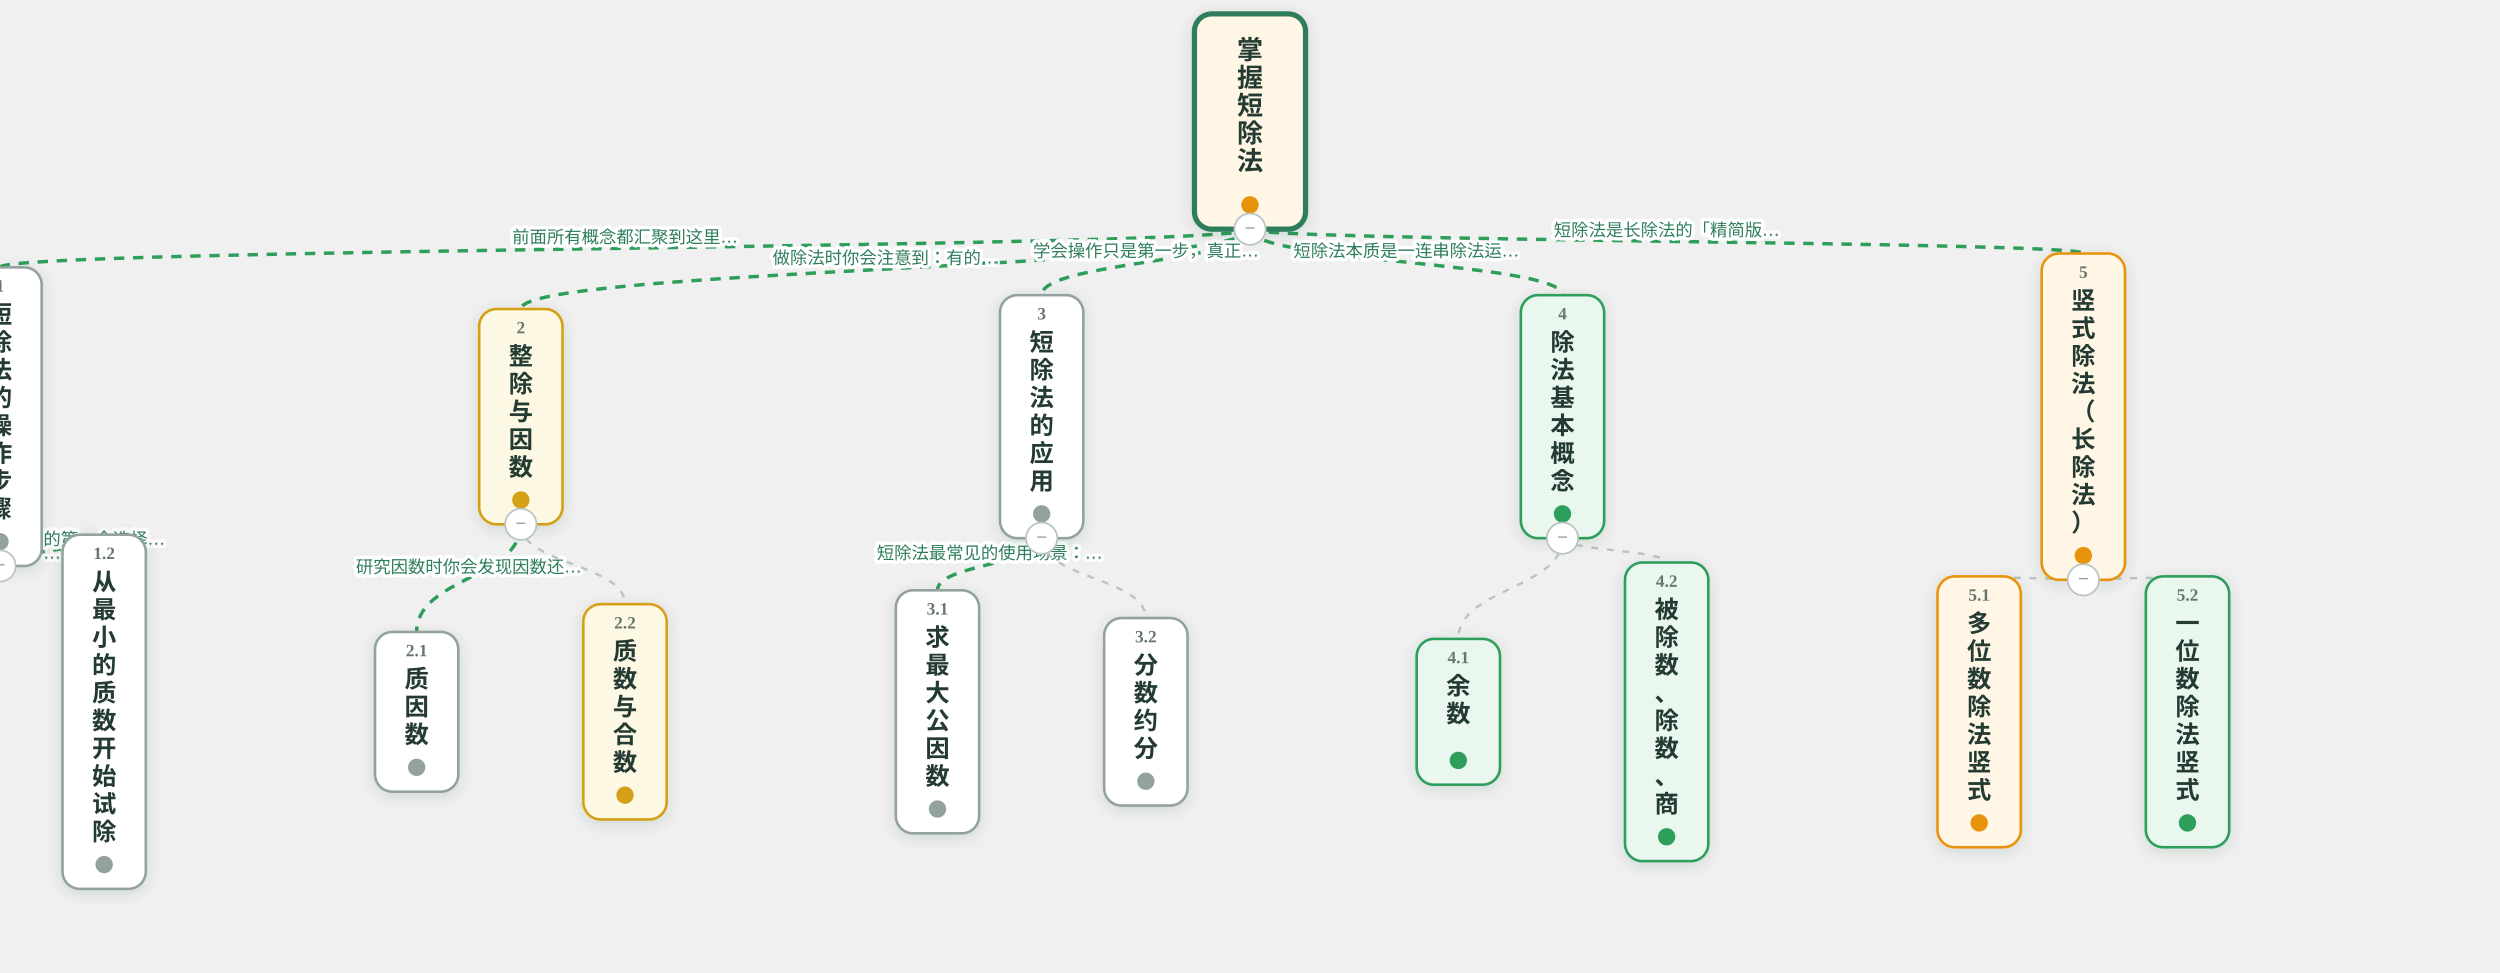
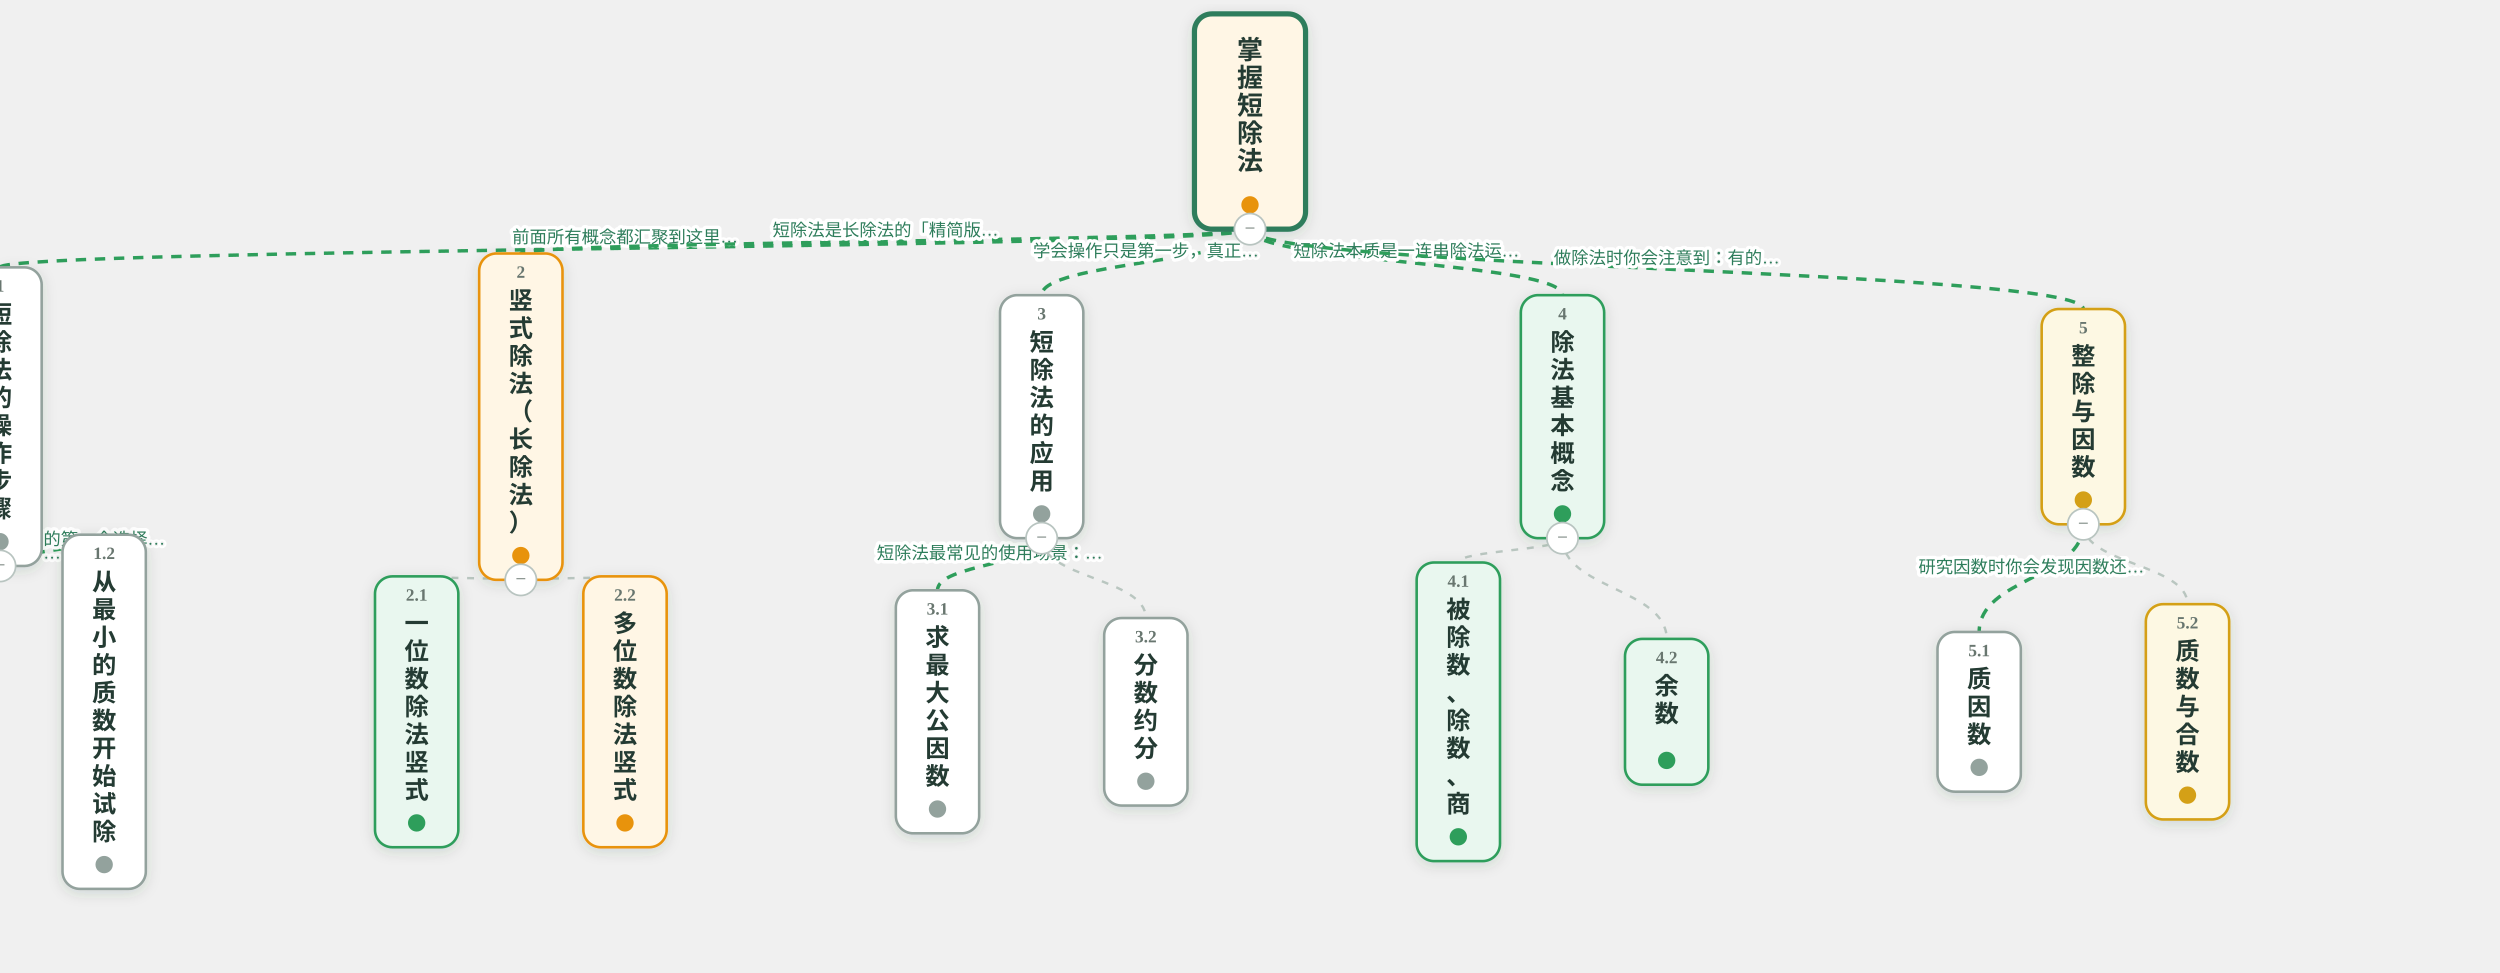
<svg xmlns="http://www.w3.org/2000/svg" id="s" viewBox="0 0 1440 560">
  <defs>
    <filter id="card-shadow" x="-40%" y="-40%" width="180%" height="180%">
      <feDropShadow dx="0" dy="2" stdDeviation="4" flood-color="#1e3c2d" flood-opacity="0.14" />
    </filter>
  </defs>
  <g class="zoom-group" transform="translate(840,70) scale(1)">
    <g class="content-group">
      <g class="links">
        <path class="link lit" d="M-120,62C-120,73,-840,73,-840,84" fill="none" stroke="#2e9e5b" stroke-width="2" stroke-dasharray="6 5" />
        <text class="edge-label" x="-480" y="70" text-anchor="middle" font-size="10" fill="#2e7d5b" paint-order="stroke" stroke="#ffffff" stroke-width="4" stroke-linejoin="round" style="cursor: pointer;">前面所有概念都汇聚到这里…</text>
-         <path class="link lit" d="M-120,62C-120,85,-540,85,-540,108" fill="none" stroke="#2e9e5b" stroke-width="2" stroke-dasharray="6 5" />
-         <text class="edge-label" x="-330" y="82" text-anchor="middle" font-size="10" fill="#2e7d5b" paint-order="stroke" stroke="#ffffff" stroke-width="4" stroke-linejoin="round" style="cursor: pointer;">做除法时你会注意到：有的…</text>
+         <path class="link lit" d="M-120,62C-120,69,-540,69,-540,76" fill="none" stroke="#2e9e5b" stroke-width="2" stroke-dasharray="6 5" />
+         <text class="edge-label" x="-330" y="66" text-anchor="middle" font-size="10" fill="#2e7d5b" paint-order="stroke" stroke="#ffffff" stroke-width="4" stroke-linejoin="round" style="cursor: pointer;">短除法是长除法的「精简版…</text>
        <path class="link lit" d="M-120,62C-120,81,-240,81,-240,100" fill="none" stroke="#2e9e5b" stroke-width="2" stroke-dasharray="6 5" />
        <text class="edge-label" x="-180" y="78" text-anchor="middle" font-size="10" fill="#2e7d5b" paint-order="stroke" stroke="#ffffff" stroke-width="4" stroke-linejoin="round" style="cursor: pointer;">学会操作只是第一步，真正…</text>
        <path class="link lit" d="M-120,62C-120,81,60,81,60,100" fill="none" stroke="#2e9e5b" stroke-width="2" stroke-dasharray="6 5" />
        <text class="edge-label" x="-30" y="78" text-anchor="middle" font-size="10" fill="#2e7d5b" paint-order="stroke" stroke="#ffffff" stroke-width="4" stroke-linejoin="round" style="cursor: pointer;">短除法本质是一连串除法运…</text>
-         <path class="link lit" d="M-120,62C-120,69,360,69,360,76" fill="none" stroke="#2e9e5b" stroke-width="2" stroke-dasharray="6 5" />
-         <text class="edge-label" x="120" y="66" text-anchor="middle" font-size="10" fill="#2e7d5b" paint-order="stroke" stroke="#ffffff" stroke-width="4" stroke-linejoin="round" style="cursor: pointer;">短除法是长除法的「精简版…</text>
+         <path class="link lit" d="M-120,62C-120,85,360,85,360,108" fill="none" stroke="#2e9e5b" stroke-width="2" stroke-dasharray="6 5" />
+         <text class="edge-label" x="120" y="82" text-anchor="middle" font-size="10" fill="#2e7d5b" paint-order="stroke" stroke="#ffffff" stroke-width="4" stroke-linejoin="round" style="cursor: pointer;">做除法时你会注意到：有的…</text>
        <path class="link lit" d="M-840,256C-840,255,-900,255,-900,254" fill="none" stroke="#2e9e5b" stroke-width="2" stroke-dasharray="6 5" />
        <text class="edge-label" x="-870" y="252" text-anchor="middle" font-size="10" fill="#2e7d5b" paint-order="stroke" stroke="#ffffff" stroke-width="4" stroke-linejoin="round" style="cursor: pointer;">试除不能无限进行下去。「…</text>
        <path class="link lit" d="M-840,256C-840,247,-780,247,-780,238" fill="none" stroke="#2e9e5b" stroke-width="2" stroke-dasharray="6 5" />
        <text class="edge-label" x="-810" y="244" text-anchor="middle" font-size="10" fill="#2e7d5b" paint-order="stroke" stroke="#ffffff" stroke-width="4" stroke-linejoin="round" style="cursor: pointer;">分解时你面临的第一个选择…</text>
-         <path class="link lit" d="M-540,232C-540,263,-600,263,-600,294" fill="none" stroke="#2e9e5b" stroke-width="2" stroke-dasharray="6 5" />
-         <text class="edge-label" x="-570" y="260" text-anchor="middle" font-size="10" fill="#2e7d5b" paint-order="stroke" stroke="#ffffff" stroke-width="4" stroke-linejoin="round" style="cursor: pointer;">研究因数时你会发现因数还…</text>
-         <path class="link" d="M-540,232C-540,255,-480,255,-480,278" fill="none" stroke="#b9c6c0" stroke-width="1.4" stroke-dasharray="4 5" />
+         <path class="link" d="M-540,264C-540,263,-600,263,-600,262" fill="none" stroke="#b9c6c0" stroke-width="1.4" stroke-dasharray="4 5" />
+         <path class="link" d="M-540,264C-540,263,-480,263,-480,262" fill="none" stroke="#b9c6c0" stroke-width="1.4" stroke-dasharray="4 5" />
        <path class="link lit" d="M-240,240C-240,255,-300,255,-300,270" fill="none" stroke="#2e9e5b" stroke-width="2" stroke-dasharray="6 5" />
        <text class="edge-label" x="-270" y="252" text-anchor="middle" font-size="10" fill="#2e7d5b" paint-order="stroke" stroke="#ffffff" stroke-width="4" stroke-linejoin="round" style="cursor: pointer;">短除法最常见的使用场景：…</text>
        <path class="link" d="M-240,240C-240,263,-180,263,-180,286" fill="none" stroke="#b9c6c0" stroke-width="1.4" stroke-dasharray="4 5" />
-         <path class="link" d="M60,240C60,269,0,269,0,298" fill="none" stroke="#b9c6c0" stroke-width="1.4" stroke-dasharray="4 5" />
-         <path class="link" d="M60,240C60,247,120,247,120,254" fill="none" stroke="#b9c6c0" stroke-width="1.4" stroke-dasharray="4 5" />
-         <path class="link" d="M360,264C360,263,300,263,300,262" fill="none" stroke="#b9c6c0" stroke-width="1.4" stroke-dasharray="4 5" />
-         <path class="link" d="M360,264C360,263,420,263,420,262" fill="none" stroke="#b9c6c0" stroke-width="1.4" stroke-dasharray="4 5" />
+         <path class="link" d="M60,240C60,247,0,247,0,254" fill="none" stroke="#b9c6c0" stroke-width="1.4" stroke-dasharray="4 5" />
+         <path class="link" d="M60,240C60,269,120,269,120,298" fill="none" stroke="#b9c6c0" stroke-width="1.4" stroke-dasharray="4 5" />
+         <path class="link lit" d="M360,232C360,263,300,263,300,294" fill="none" stroke="#2e9e5b" stroke-width="2" stroke-dasharray="6 5" />
+         <text class="edge-label" x="330" y="260" text-anchor="middle" font-size="10" fill="#2e7d5b" paint-order="stroke" stroke="#ffffff" stroke-width="4" stroke-linejoin="round" style="cursor: pointer;">研究因数时你会发现因数还…</text>
+         <path class="link" d="M360,232C360,255,420,255,420,278" fill="none" stroke="#b9c6c0" stroke-width="1.4" stroke-dasharray="4 5" />
      </g>
      <g class="nodes">
        <g class="node" data-depth="0" transform="translate(-120,0)">
          <rect x="-32" y="-62" width="64" height="124" rx="10" fill="#fff6e5" stroke="#2e7d5b" stroke-width="3" filter="url(#card-shadow)" style="cursor: pointer;" />
          <text x="0" y="-36" text-anchor="middle" font-size="15" font-weight="600" fill="#243b33">掌</text>
          <text x="0" y="-20" text-anchor="middle" font-size="15" font-weight="600" fill="#243b33">握</text>
          <text x="0" y="-4" text-anchor="middle" font-size="15" font-weight="600" fill="#243b33">短</text>
          <text x="0" y="12" text-anchor="middle" font-size="15" font-weight="600" fill="#243b33">除</text>
          <text x="0" y="28" text-anchor="middle" font-size="15" font-weight="600" fill="#243b33">法</text>
          <circle class="state-dot" cx="0" cy="48" r="5" fill="#e8930c" />
          <circle class="collapse-toggle" cx="0" cy="62" r="9" fill="#ffffff" stroke="#b8c4c0" style="cursor: pointer;" />
          <text x="0" y="65" text-anchor="middle" font-size="11" fill="#68766f" style="cursor: pointer;">−</text>
        </g>
        <g class="node" data-depth="1" transform="translate(-840,170)">
          <rect x="-24" y="-86" width="48" height="172" rx="10" fill="#ffffff" stroke="#93a29d" stroke-width="1.5" filter="url(#card-shadow)" style="cursor: pointer;" />
          <text x="0" y="-72" text-anchor="middle" font-size="10" font-weight="700" fill="#68766f">1</text>
          <text x="0" y="-54" text-anchor="middle" font-size="14" font-weight="600" fill="#243b33">短</text>
          <text x="0" y="-38" text-anchor="middle" font-size="14" font-weight="600" fill="#243b33">除</text>
          <text x="0" y="-22" text-anchor="middle" font-size="14" font-weight="600" fill="#243b33">法</text>
          <text x="0" y="-6" text-anchor="middle" font-size="14" font-weight="600" fill="#243b33">的</text>
          <text x="0" y="10" text-anchor="middle" font-size="14" font-weight="600" fill="#243b33">操</text>
          <text x="0" y="26" text-anchor="middle" font-size="14" font-weight="600" fill="#243b33">作</text>
          <text x="0" y="42" text-anchor="middle" font-size="14" font-weight="600" fill="#243b33">步</text>
          <text x="0" y="58" text-anchor="middle" font-size="14" font-weight="600" fill="#243b33">骤</text>
          <circle class="state-dot" cx="0" cy="72" r="5" fill="#93a29d" />
          <circle class="collapse-toggle" cx="0" cy="86" r="9" fill="#ffffff" stroke="#b8c4c0" style="cursor: pointer;" />
          <text x="0" y="89" text-anchor="middle" font-size="11" fill="#68766f" style="cursor: pointer;">−</text>
        </g>
        <g class="node" data-depth="1" transform="translate(-540,170)">
-           <rect x="-24" y="-62" width="48" height="124" rx="10" fill="#fdf8e3" stroke="#d4a017" stroke-width="1.5" filter="url(#card-shadow)" style="cursor: pointer;" />
-           <text x="0" y="-48" text-anchor="middle" font-size="10" font-weight="700" fill="#68766f">2</text>
-           <text x="0" y="-30" text-anchor="middle" font-size="14" font-weight="600" fill="#243b33">整</text>
-           <text x="0" y="-14" text-anchor="middle" font-size="14" font-weight="600" fill="#243b33">除</text>
-           <text x="0" y="2" text-anchor="middle" font-size="14" font-weight="600" fill="#243b33">与</text>
-           <text x="0" y="18" text-anchor="middle" font-size="14" font-weight="600" fill="#243b33">因</text>
-           <text x="0" y="34" text-anchor="middle" font-size="14" font-weight="600" fill="#243b33">数</text>
-           <circle class="state-dot" cx="0" cy="48" r="5" fill="#d4a017" />
-           <circle class="collapse-toggle" cx="0" cy="62" r="9" fill="#ffffff" stroke="#b8c4c0" style="cursor: pointer;" />
-           <text x="0" y="65" text-anchor="middle" font-size="11" fill="#68766f" style="cursor: pointer;">−</text>
+           <rect x="-24" y="-94" width="48" height="188" rx="10" fill="#fff6e5" stroke="#e8930c" stroke-width="1.5" filter="url(#card-shadow)" style="cursor: pointer;" />
+           <text x="0" y="-80" text-anchor="middle" font-size="10" font-weight="700" fill="#68766f">2</text>
+           <text x="0" y="-62" text-anchor="middle" font-size="14" font-weight="600" fill="#243b33">竖</text>
+           <text x="0" y="-46" text-anchor="middle" font-size="14" font-weight="600" fill="#243b33">式</text>
+           <text x="0" y="-30" text-anchor="middle" font-size="14" font-weight="600" fill="#243b33">除</text>
+           <text x="0" y="-14" text-anchor="middle" font-size="14" font-weight="600" fill="#243b33">法</text>
+           <text x="0" y="2" text-anchor="middle" font-size="14" font-weight="600" fill="#243b33">（</text>
+           <text x="0" y="18" text-anchor="middle" font-size="14" font-weight="600" fill="#243b33">长</text>
+           <text x="0" y="34" text-anchor="middle" font-size="14" font-weight="600" fill="#243b33">除</text>
+           <text x="0" y="50" text-anchor="middle" font-size="14" font-weight="600" fill="#243b33">法</text>
+           <text x="0" y="66" text-anchor="middle" font-size="14" font-weight="600" fill="#243b33">）</text>
+           <circle class="state-dot" cx="0" cy="80" r="5" fill="#e8930c" />
+           <circle class="collapse-toggle" cx="0" cy="94" r="9" fill="#ffffff" stroke="#b8c4c0" style="cursor: pointer;" />
+           <text x="0" y="97" text-anchor="middle" font-size="11" fill="#68766f" style="cursor: pointer;">−</text>
        </g>
        <g class="node" data-depth="1" transform="translate(-240,170)">
          <rect x="-24" y="-70" width="48" height="140" rx="10" fill="#ffffff" stroke="#93a29d" stroke-width="1.5" filter="url(#card-shadow)" style="cursor: pointer;" />
          <text x="0" y="-56" text-anchor="middle" font-size="10" font-weight="700" fill="#68766f">3</text>
          <text x="0" y="-38" text-anchor="middle" font-size="14" font-weight="600" fill="#243b33">短</text>
          <text x="0" y="-22" text-anchor="middle" font-size="14" font-weight="600" fill="#243b33">除</text>
          <text x="0" y="-6" text-anchor="middle" font-size="14" font-weight="600" fill="#243b33">法</text>
          <text x="0" y="10" text-anchor="middle" font-size="14" font-weight="600" fill="#243b33">的</text>
          <text x="0" y="26" text-anchor="middle" font-size="14" font-weight="600" fill="#243b33">应</text>
          <text x="0" y="42" text-anchor="middle" font-size="14" font-weight="600" fill="#243b33">用</text>
          <circle class="state-dot" cx="0" cy="56" r="5" fill="#93a29d" />
          <circle class="collapse-toggle" cx="0" cy="70" r="9" fill="#ffffff" stroke="#b8c4c0" style="cursor: pointer;" />
          <text x="0" y="73" text-anchor="middle" font-size="11" fill="#68766f" style="cursor: pointer;">−</text>
        </g>
        <g class="node" data-depth="1" transform="translate(60,170)">
          <rect x="-24" y="-70" width="48" height="140" rx="10" fill="#e9f7ef" stroke="#2e9e5b" stroke-width="1.5" filter="url(#card-shadow)" style="cursor: pointer;" />
          <text x="0" y="-56" text-anchor="middle" font-size="10" font-weight="700" fill="#68766f">4</text>
          <text x="0" y="-38" text-anchor="middle" font-size="14" font-weight="600" fill="#243b33">除</text>
          <text x="0" y="-22" text-anchor="middle" font-size="14" font-weight="600" fill="#243b33">法</text>
          <text x="0" y="-6" text-anchor="middle" font-size="14" font-weight="600" fill="#243b33">基</text>
          <text x="0" y="10" text-anchor="middle" font-size="14" font-weight="600" fill="#243b33">本</text>
          <text x="0" y="26" text-anchor="middle" font-size="14" font-weight="600" fill="#243b33">概</text>
          <text x="0" y="42" text-anchor="middle" font-size="14" font-weight="600" fill="#243b33">念</text>
          <circle class="state-dot" cx="0" cy="56" r="5" fill="#2e9e5b" />
          <circle class="collapse-toggle" cx="0" cy="70" r="9" fill="#ffffff" stroke="#b8c4c0" style="cursor: pointer;" />
          <text x="0" y="73" text-anchor="middle" font-size="11" fill="#68766f" style="cursor: pointer;">−</text>
        </g>
        <g class="node" data-depth="1" transform="translate(360,170)">
-           <rect x="-24" y="-94" width="48" height="188" rx="10" fill="#fff6e5" stroke="#e8930c" stroke-width="1.5" filter="url(#card-shadow)" style="cursor: pointer;" />
-           <text x="0" y="-80" text-anchor="middle" font-size="10" font-weight="700" fill="#68766f">5</text>
-           <text x="0" y="-62" text-anchor="middle" font-size="14" font-weight="600" fill="#243b33">竖</text>
-           <text x="0" y="-46" text-anchor="middle" font-size="14" font-weight="600" fill="#243b33">式</text>
-           <text x="0" y="-30" text-anchor="middle" font-size="14" font-weight="600" fill="#243b33">除</text>
-           <text x="0" y="-14" text-anchor="middle" font-size="14" font-weight="600" fill="#243b33">法</text>
-           <text x="0" y="2" text-anchor="middle" font-size="14" font-weight="600" fill="#243b33">（</text>
-           <text x="0" y="18" text-anchor="middle" font-size="14" font-weight="600" fill="#243b33">长</text>
-           <text x="0" y="34" text-anchor="middle" font-size="14" font-weight="600" fill="#243b33">除</text>
-           <text x="0" y="50" text-anchor="middle" font-size="14" font-weight="600" fill="#243b33">法</text>
-           <text x="0" y="66" text-anchor="middle" font-size="14" font-weight="600" fill="#243b33">）</text>
-           <circle class="state-dot" cx="0" cy="80" r="5" fill="#e8930c" />
-           <circle class="collapse-toggle" cx="0" cy="94" r="9" fill="#ffffff" stroke="#b8c4c0" style="cursor: pointer;" />
-           <text x="0" y="97" text-anchor="middle" font-size="11" fill="#68766f" style="cursor: pointer;">−</text>
+           <rect x="-24" y="-62" width="48" height="124" rx="10" fill="#fdf8e3" stroke="#d4a017" stroke-width="1.5" filter="url(#card-shadow)" style="cursor: pointer;" />
+           <text x="0" y="-48" text-anchor="middle" font-size="10" font-weight="700" fill="#68766f">5</text>
+           <text x="0" y="-30" text-anchor="middle" font-size="14" font-weight="600" fill="#243b33">整</text>
+           <text x="0" y="-14" text-anchor="middle" font-size="14" font-weight="600" fill="#243b33">除</text>
+           <text x="0" y="2" text-anchor="middle" font-size="14" font-weight="600" fill="#243b33">与</text>
+           <text x="0" y="18" text-anchor="middle" font-size="14" font-weight="600" fill="#243b33">因</text>
+           <text x="0" y="34" text-anchor="middle" font-size="14" font-weight="600" fill="#243b33">数</text>
+           <circle class="state-dot" cx="0" cy="48" r="5" fill="#d4a017" />
+           <circle class="collapse-toggle" cx="0" cy="62" r="9" fill="#ffffff" stroke="#b8c4c0" style="cursor: pointer;" />
+           <text x="0" y="65" text-anchor="middle" font-size="11" fill="#68766f" style="cursor: pointer;">−</text>
        </g>
        <g class="node" data-depth="2" transform="translate(-900,340)">
          <rect x="-24" y="-86" width="48" height="172" rx="10" fill="#ffffff" stroke="#93a29d" stroke-width="1.5" filter="url(#card-shadow)" style="cursor: pointer;" />
          <text x="0" y="-72" text-anchor="middle" font-size="10" font-weight="700" fill="#68766f">1.1</text>
          <text x="0" y="-54" text-anchor="middle" font-size="14" font-weight="600" fill="#243b33">除</text>
          <text x="0" y="-38" text-anchor="middle" font-size="14" font-weight="600" fill="#243b33">到</text>
          <text x="0" y="-22" text-anchor="middle" font-size="14" font-weight="600" fill="#243b33">商</text>
          <text x="0" y="-6" text-anchor="middle" font-size="14" font-weight="600" fill="#243b33">为</text>
          <text x="0" y="10" text-anchor="middle" font-size="14" font-weight="600" fill="#243b33">质</text>
          <text x="0" y="26" text-anchor="middle" font-size="14" font-weight="600" fill="#243b33">数</text>
          <text x="0" y="42" text-anchor="middle" font-size="14" font-weight="600" fill="#243b33">为</text>
          <text x="0" y="58" text-anchor="middle" font-size="14" font-weight="600" fill="#243b33">止</text>
          <circle class="state-dot" cx="0" cy="72" r="5" fill="#93a29d" />
        </g>
        <g class="node" data-depth="2" transform="translate(-780,340)">
          <rect x="-24" y="-102" width="48" height="204" rx="10" fill="#ffffff" stroke="#93a29d" stroke-width="1.5" filter="url(#card-shadow)" style="cursor: pointer;" />
          <text x="0" y="-88" text-anchor="middle" font-size="10" font-weight="700" fill="#68766f">1.2</text>
          <text x="0" y="-70" text-anchor="middle" font-size="14" font-weight="600" fill="#243b33">从</text>
          <text x="0" y="-54" text-anchor="middle" font-size="14" font-weight="600" fill="#243b33">最</text>
          <text x="0" y="-38" text-anchor="middle" font-size="14" font-weight="600" fill="#243b33">小</text>
          <text x="0" y="-22" text-anchor="middle" font-size="14" font-weight="600" fill="#243b33">的</text>
          <text x="0" y="-6" text-anchor="middle" font-size="14" font-weight="600" fill="#243b33">质</text>
          <text x="0" y="10" text-anchor="middle" font-size="14" font-weight="600" fill="#243b33">数</text>
          <text x="0" y="26" text-anchor="middle" font-size="14" font-weight="600" fill="#243b33">开</text>
          <text x="0" y="42" text-anchor="middle" font-size="14" font-weight="600" fill="#243b33">始</text>
          <text x="0" y="58" text-anchor="middle" font-size="14" font-weight="600" fill="#243b33">试</text>
          <text x="0" y="74" text-anchor="middle" font-size="14" font-weight="600" fill="#243b33">除</text>
          <circle class="state-dot" cx="0" cy="88" r="5" fill="#93a29d" />
        </g>
        <g class="node" data-depth="2" transform="translate(-600,340)">
-           <rect x="-24" y="-46" width="48" height="92" rx="10" fill="#ffffff" stroke="#93a29d" stroke-width="1.5" filter="url(#card-shadow)" style="cursor: pointer;" />
-           <text x="0" y="-32" text-anchor="middle" font-size="10" font-weight="700" fill="#68766f">2.1</text>
-           <text x="0" y="-14" text-anchor="middle" font-size="14" font-weight="600" fill="#243b33">质</text>
-           <text x="0" y="2" text-anchor="middle" font-size="14" font-weight="600" fill="#243b33">因</text>
-           <text x="0" y="18" text-anchor="middle" font-size="14" font-weight="600" fill="#243b33">数</text>
-           <circle class="state-dot" cx="0" cy="32" r="5" fill="#93a29d" />
+           <rect x="-24" y="-78" width="48" height="156" rx="10" fill="#e9f7ef" stroke="#2e9e5b" stroke-width="1.5" filter="url(#card-shadow)" style="cursor: pointer;" />
+           <text x="0" y="-64" text-anchor="middle" font-size="10" font-weight="700" fill="#68766f">2.1</text>
+           <text x="0" y="-46" text-anchor="middle" font-size="14" font-weight="600" fill="#243b33">一</text>
+           <text x="0" y="-30" text-anchor="middle" font-size="14" font-weight="600" fill="#243b33">位</text>
+           <text x="0" y="-14" text-anchor="middle" font-size="14" font-weight="600" fill="#243b33">数</text>
+           <text x="0" y="2" text-anchor="middle" font-size="14" font-weight="600" fill="#243b33">除</text>
+           <text x="0" y="18" text-anchor="middle" font-size="14" font-weight="600" fill="#243b33">法</text>
+           <text x="0" y="34" text-anchor="middle" font-size="14" font-weight="600" fill="#243b33">竖</text>
+           <text x="0" y="50" text-anchor="middle" font-size="14" font-weight="600" fill="#243b33">式</text>
+           <circle class="state-dot" cx="0" cy="64" r="5" fill="#2e9e5b" />
        </g>
        <g class="node" data-depth="2" transform="translate(-480,340)">
-           <rect x="-24" y="-62" width="48" height="124" rx="10" fill="#fdf8e3" stroke="#d4a017" stroke-width="1.5" filter="url(#card-shadow)" style="cursor: pointer;" />
-           <text x="0" y="-48" text-anchor="middle" font-size="10" font-weight="700" fill="#68766f">2.2</text>
-           <text x="0" y="-30" text-anchor="middle" font-size="14" font-weight="600" fill="#243b33">质</text>
+           <rect x="-24" y="-78" width="48" height="156" rx="10" fill="#fff6e5" stroke="#e8930c" stroke-width="1.5" filter="url(#card-shadow)" style="cursor: pointer;" />
+           <text x="0" y="-64" text-anchor="middle" font-size="10" font-weight="700" fill="#68766f">2.2</text>
+           <text x="0" y="-46" text-anchor="middle" font-size="14" font-weight="600" fill="#243b33">多</text>
+           <text x="0" y="-30" text-anchor="middle" font-size="14" font-weight="600" fill="#243b33">位</text>
          <text x="0" y="-14" text-anchor="middle" font-size="14" font-weight="600" fill="#243b33">数</text>
-           <text x="0" y="2" text-anchor="middle" font-size="14" font-weight="600" fill="#243b33">与</text>
-           <text x="0" y="18" text-anchor="middle" font-size="14" font-weight="600" fill="#243b33">合</text>
-           <text x="0" y="34" text-anchor="middle" font-size="14" font-weight="600" fill="#243b33">数</text>
-           <circle class="state-dot" cx="0" cy="48" r="5" fill="#d4a017" />
+           <text x="0" y="2" text-anchor="middle" font-size="14" font-weight="600" fill="#243b33">除</text>
+           <text x="0" y="18" text-anchor="middle" font-size="14" font-weight="600" fill="#243b33">法</text>
+           <text x="0" y="34" text-anchor="middle" font-size="14" font-weight="600" fill="#243b33">竖</text>
+           <text x="0" y="50" text-anchor="middle" font-size="14" font-weight="600" fill="#243b33">式</text>
+           <circle class="state-dot" cx="0" cy="64" r="5" fill="#e8930c" />
        </g>
        <g class="node" data-depth="2" transform="translate(-300,340)">
          <rect x="-24" y="-70" width="48" height="140" rx="10" fill="#ffffff" stroke="#93a29d" stroke-width="1.5" filter="url(#card-shadow)" style="cursor: pointer;" />
          <text x="0" y="-56" text-anchor="middle" font-size="10" font-weight="700" fill="#68766f">3.1</text>
          <text x="0" y="-38" text-anchor="middle" font-size="14" font-weight="600" fill="#243b33">求</text>
          <text x="0" y="-22" text-anchor="middle" font-size="14" font-weight="600" fill="#243b33">最</text>
          <text x="0" y="-6" text-anchor="middle" font-size="14" font-weight="600" fill="#243b33">大</text>
          <text x="0" y="10" text-anchor="middle" font-size="14" font-weight="600" fill="#243b33">公</text>
          <text x="0" y="26" text-anchor="middle" font-size="14" font-weight="600" fill="#243b33">因</text>
          <text x="0" y="42" text-anchor="middle" font-size="14" font-weight="600" fill="#243b33">数</text>
          <circle class="state-dot" cx="0" cy="56" r="5" fill="#93a29d" />
        </g>
        <g class="node" data-depth="2" transform="translate(-180,340)">
          <rect x="-24" y="-54" width="48" height="108" rx="10" fill="#ffffff" stroke="#93a29d" stroke-width="1.5" filter="url(#card-shadow)" style="cursor: pointer;" />
          <text x="0" y="-40" text-anchor="middle" font-size="10" font-weight="700" fill="#68766f">3.2</text>
          <text x="0" y="-22" text-anchor="middle" font-size="14" font-weight="600" fill="#243b33">分</text>
          <text x="0" y="-6" text-anchor="middle" font-size="14" font-weight="600" fill="#243b33">数</text>
          <text x="0" y="10" text-anchor="middle" font-size="14" font-weight="600" fill="#243b33">约</text>
          <text x="0" y="26" text-anchor="middle" font-size="14" font-weight="600" fill="#243b33">分</text>
          <circle class="state-dot" cx="0" cy="40" r="5" fill="#93a29d" />
        </g>
        <g class="node" data-depth="2" transform="translate(0,340)">
-           <rect x="-24" y="-42" width="48" height="84" rx="10" fill="#e9f7ef" stroke="#2e9e5b" stroke-width="1.5" filter="url(#card-shadow)" style="cursor: pointer;" />
-           <text x="0" y="-28" text-anchor="middle" font-size="10" font-weight="700" fill="#68766f">4.1</text>
-           <text x="0" y="-10" text-anchor="middle" font-size="14" font-weight="600" fill="#243b33">余</text>
-           <text x="0" y="6" text-anchor="middle" font-size="14" font-weight="600" fill="#243b33">数</text>
-           <circle class="state-dot" cx="0" cy="28" r="5" fill="#2e9e5b" />
-         </g>
-         <g class="node" data-depth="2" transform="translate(120,340)">
          <rect x="-24" y="-86" width="48" height="172" rx="10" fill="#e9f7ef" stroke="#2e9e5b" stroke-width="1.5" filter="url(#card-shadow)" style="cursor: pointer;" />
-           <text x="0" y="-72" text-anchor="middle" font-size="10" font-weight="700" fill="#68766f">4.2</text>
+           <text x="0" y="-72" text-anchor="middle" font-size="10" font-weight="700" fill="#68766f">4.1</text>
          <text x="0" y="-54" text-anchor="middle" font-size="14" font-weight="600" fill="#243b33">被</text>
          <text x="0" y="-38" text-anchor="middle" font-size="14" font-weight="600" fill="#243b33">除</text>
          <text x="0" y="-22" text-anchor="middle" font-size="14" font-weight="600" fill="#243b33">数</text>
          <text x="0" y="-6" text-anchor="middle" font-size="14" font-weight="600" fill="#243b33">、</text>
          <text x="0" y="10" text-anchor="middle" font-size="14" font-weight="600" fill="#243b33">除</text>
          <text x="0" y="26" text-anchor="middle" font-size="14" font-weight="600" fill="#243b33">数</text>
          <text x="0" y="42" text-anchor="middle" font-size="14" font-weight="600" fill="#243b33">、</text>
          <text x="0" y="58" text-anchor="middle" font-size="14" font-weight="600" fill="#243b33">商</text>
          <circle class="state-dot" cx="0" cy="72" r="5" fill="#2e9e5b" />
        </g>
+         <g class="node" data-depth="2" transform="translate(120,340)">
+           <rect x="-24" y="-42" width="48" height="84" rx="10" fill="#e9f7ef" stroke="#2e9e5b" stroke-width="1.5" filter="url(#card-shadow)" style="cursor: pointer;" />
+           <text x="0" y="-28" text-anchor="middle" font-size="10" font-weight="700" fill="#68766f">4.2</text>
+           <text x="0" y="-10" text-anchor="middle" font-size="14" font-weight="600" fill="#243b33">余</text>
+           <text x="0" y="6" text-anchor="middle" font-size="14" font-weight="600" fill="#243b33">数</text>
+           <circle class="state-dot" cx="0" cy="28" r="5" fill="#2e9e5b" />
+         </g>
        <g class="node" data-depth="2" transform="translate(300,340)">
-           <rect x="-24" y="-78" width="48" height="156" rx="10" fill="#fff6e5" stroke="#e8930c" stroke-width="1.5" filter="url(#card-shadow)" style="cursor: pointer;" />
-           <text x="0" y="-64" text-anchor="middle" font-size="10" font-weight="700" fill="#68766f">5.1</text>
-           <text x="0" y="-46" text-anchor="middle" font-size="14" font-weight="600" fill="#243b33">多</text>
-           <text x="0" y="-30" text-anchor="middle" font-size="14" font-weight="600" fill="#243b33">位</text>
+           <rect x="-24" y="-46" width="48" height="92" rx="10" fill="#ffffff" stroke="#93a29d" stroke-width="1.5" filter="url(#card-shadow)" style="cursor: pointer;" />
+           <text x="0" y="-32" text-anchor="middle" font-size="10" font-weight="700" fill="#68766f">5.1</text>
+           <text x="0" y="-14" text-anchor="middle" font-size="14" font-weight="600" fill="#243b33">质</text>
+           <text x="0" y="2" text-anchor="middle" font-size="14" font-weight="600" fill="#243b33">因</text>
+           <text x="0" y="18" text-anchor="middle" font-size="14" font-weight="600" fill="#243b33">数</text>
+           <circle class="state-dot" cx="0" cy="32" r="5" fill="#93a29d" />
+         </g>
+         <g class="node" data-depth="2" transform="translate(420,340)">
+           <rect x="-24" y="-62" width="48" height="124" rx="10" fill="#fdf8e3" stroke="#d4a017" stroke-width="1.5" filter="url(#card-shadow)" style="cursor: pointer;" />
+           <text x="0" y="-48" text-anchor="middle" font-size="10" font-weight="700" fill="#68766f">5.2</text>
+           <text x="0" y="-30" text-anchor="middle" font-size="14" font-weight="600" fill="#243b33">质</text>
          <text x="0" y="-14" text-anchor="middle" font-size="14" font-weight="600" fill="#243b33">数</text>
-           <text x="0" y="2" text-anchor="middle" font-size="14" font-weight="600" fill="#243b33">除</text>
-           <text x="0" y="18" text-anchor="middle" font-size="14" font-weight="600" fill="#243b33">法</text>
-           <text x="0" y="34" text-anchor="middle" font-size="14" font-weight="600" fill="#243b33">竖</text>
-           <text x="0" y="50" text-anchor="middle" font-size="14" font-weight="600" fill="#243b33">式</text>
-           <circle class="state-dot" cx="0" cy="64" r="5" fill="#e8930c" />
-         </g>
-         <g class="node" data-depth="2" transform="translate(420,340)">
-           <rect x="-24" y="-78" width="48" height="156" rx="10" fill="#e9f7ef" stroke="#2e9e5b" stroke-width="1.5" filter="url(#card-shadow)" style="cursor: pointer;" />
-           <text x="0" y="-64" text-anchor="middle" font-size="10" font-weight="700" fill="#68766f">5.2</text>
-           <text x="0" y="-46" text-anchor="middle" font-size="14" font-weight="600" fill="#243b33">一</text>
-           <text x="0" y="-30" text-anchor="middle" font-size="14" font-weight="600" fill="#243b33">位</text>
-           <text x="0" y="-14" text-anchor="middle" font-size="14" font-weight="600" fill="#243b33">数</text>
-           <text x="0" y="2" text-anchor="middle" font-size="14" font-weight="600" fill="#243b33">除</text>
-           <text x="0" y="18" text-anchor="middle" font-size="14" font-weight="600" fill="#243b33">法</text>
-           <text x="0" y="34" text-anchor="middle" font-size="14" font-weight="600" fill="#243b33">竖</text>
-           <text x="0" y="50" text-anchor="middle" font-size="14" font-weight="600" fill="#243b33">式</text>
-           <circle class="state-dot" cx="0" cy="64" r="5" fill="#2e9e5b" />
+           <text x="0" y="2" text-anchor="middle" font-size="14" font-weight="600" fill="#243b33">与</text>
+           <text x="0" y="18" text-anchor="middle" font-size="14" font-weight="600" fill="#243b33">合</text>
+           <text x="0" y="34" text-anchor="middle" font-size="14" font-weight="600" fill="#243b33">数</text>
+           <circle class="state-dot" cx="0" cy="48" r="5" fill="#d4a017" />
        </g>
      </g>
    </g>
  </g>
</svg>
